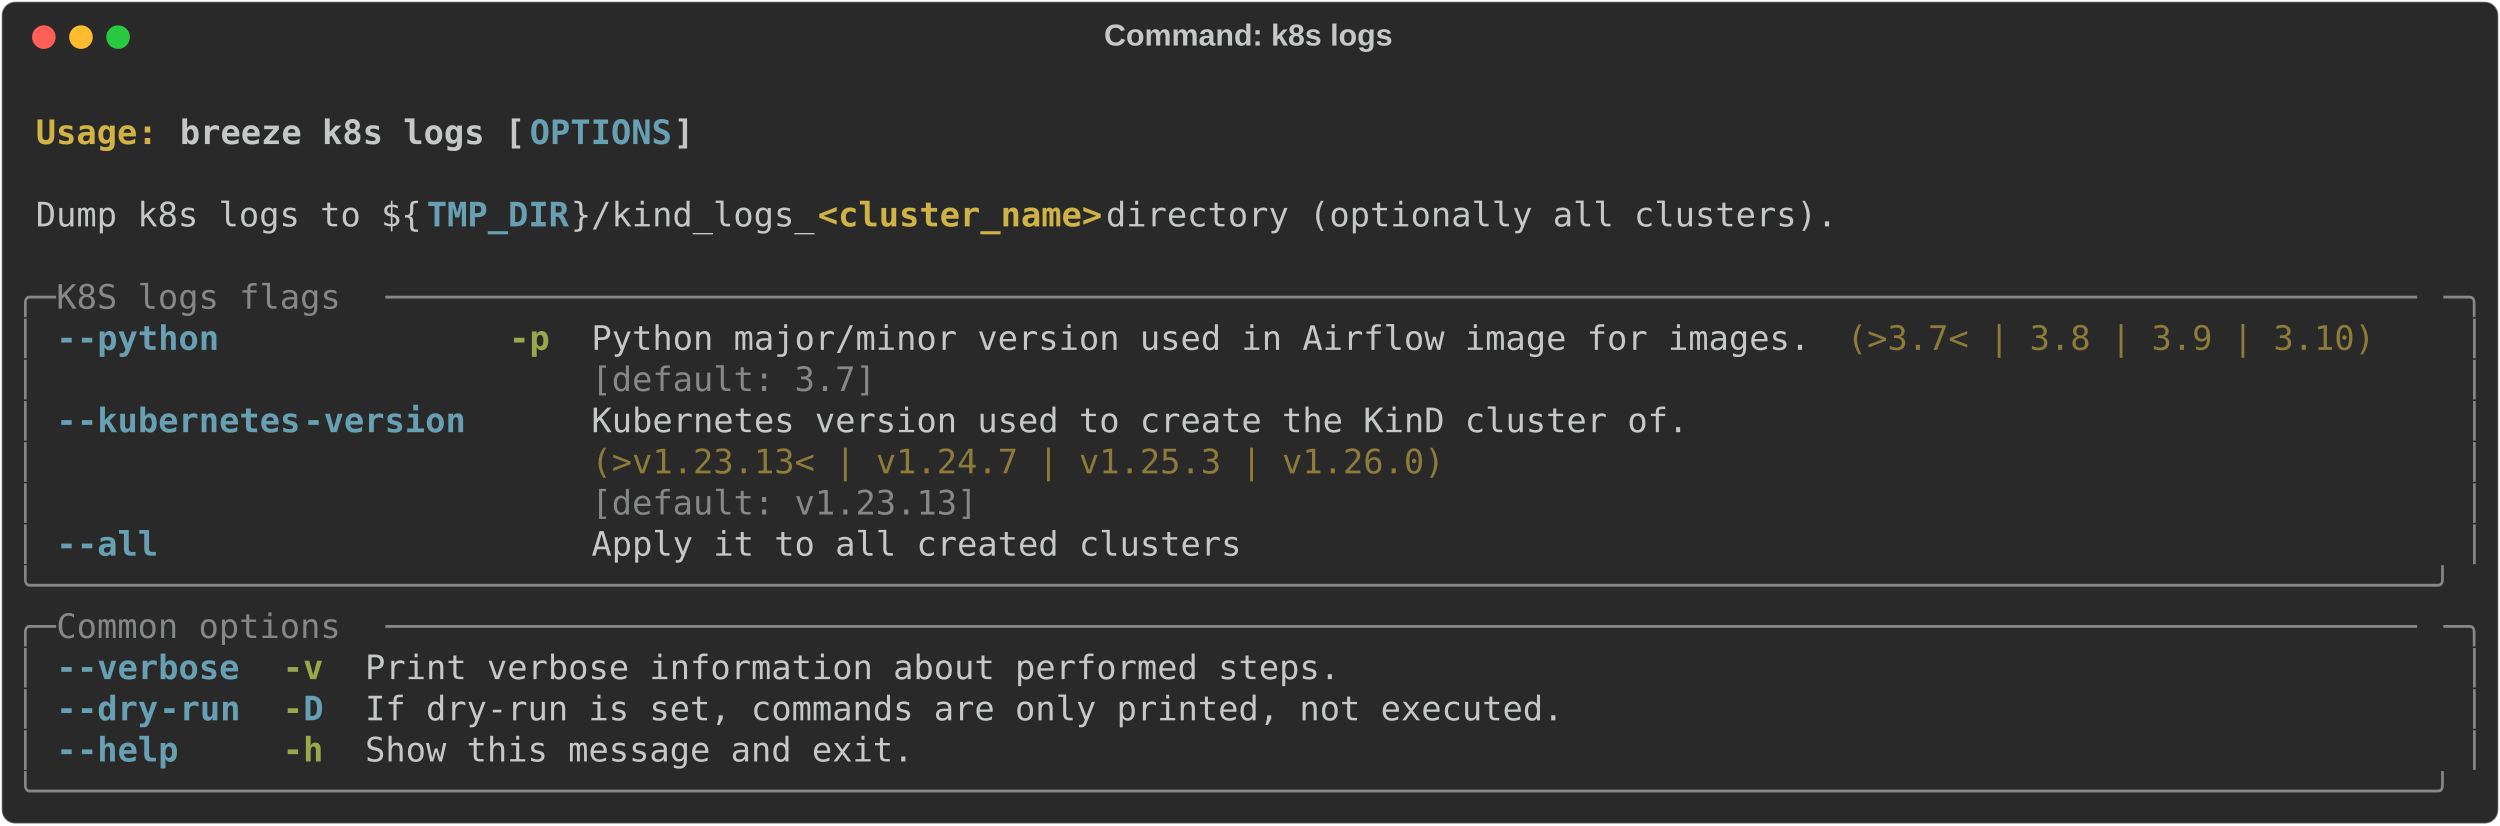
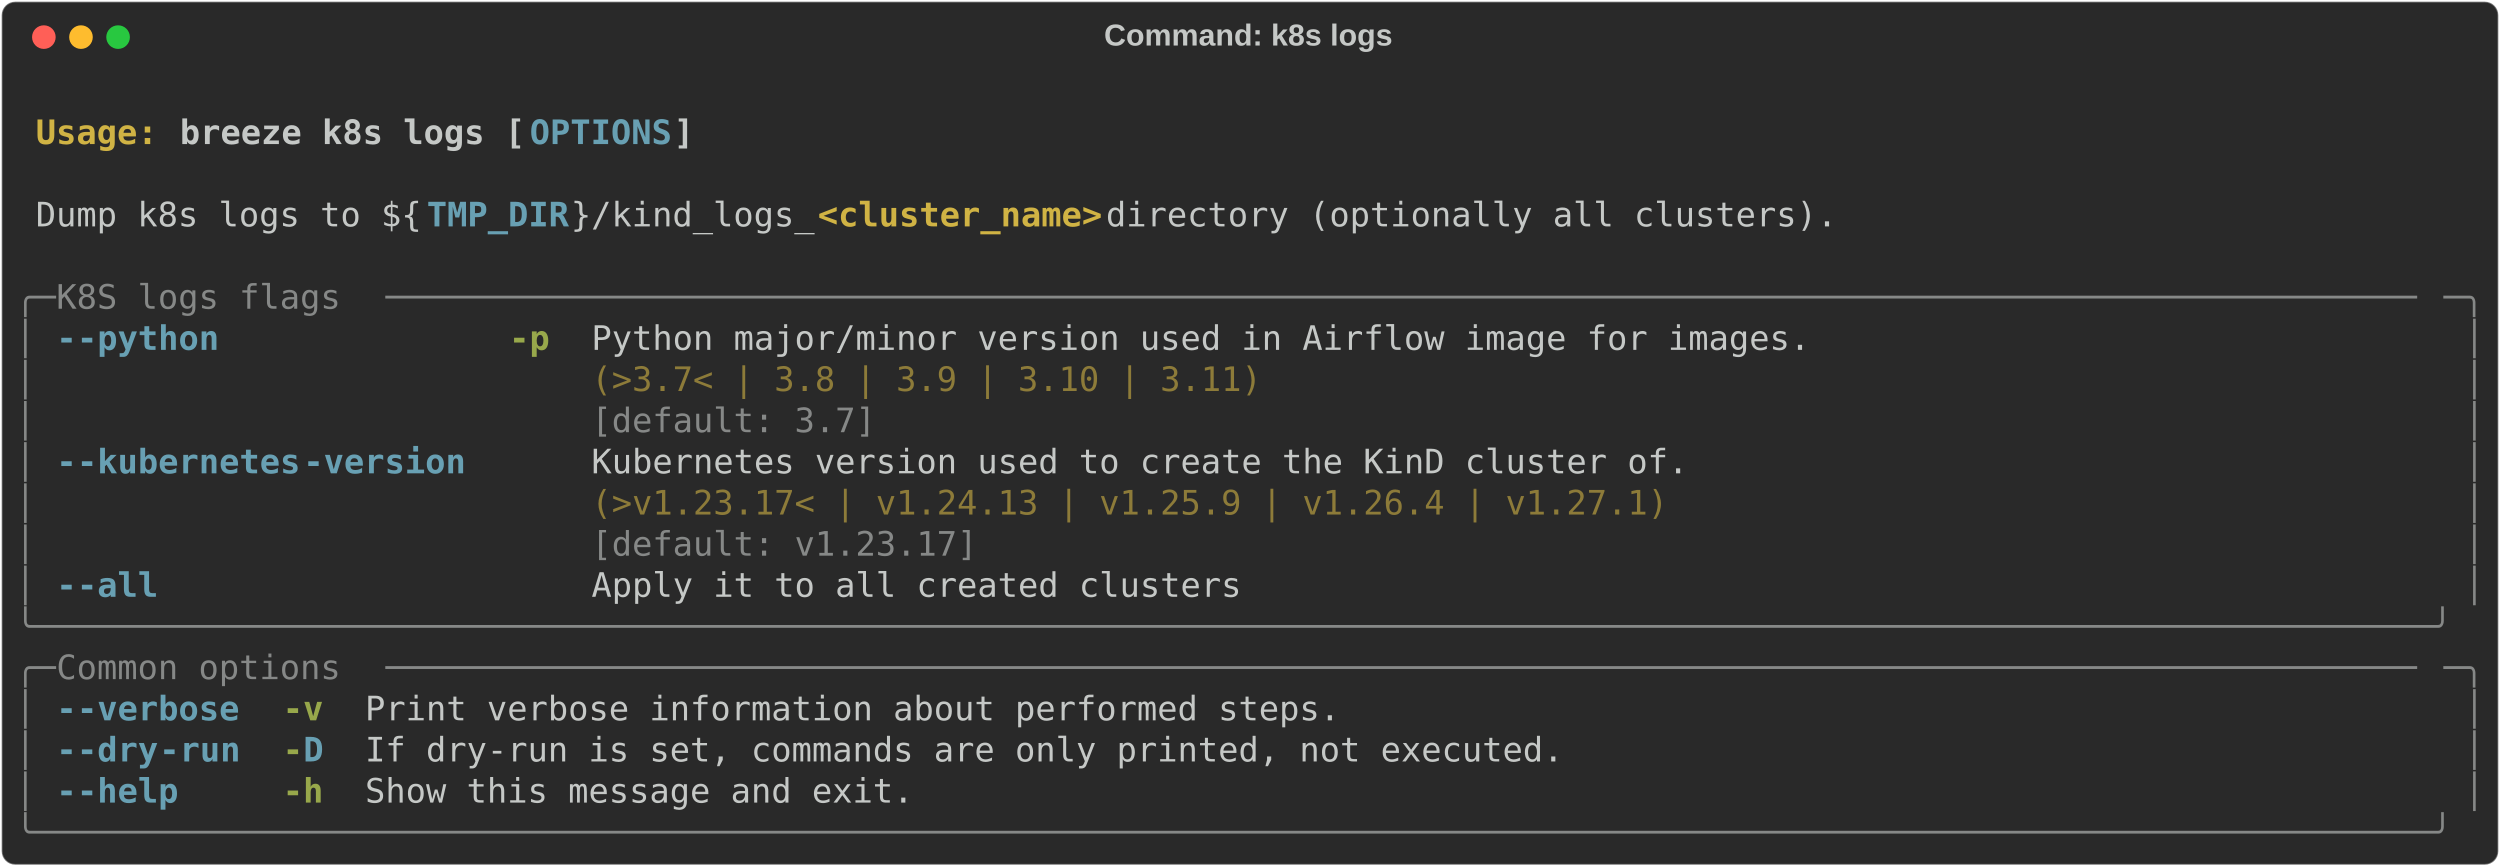
- <svg xmlns="http://www.w3.org/2000/svg" class="rich-terminal" viewBox="0 0 1482 489.2">
+ <svg xmlns="http://www.w3.org/2000/svg" class="rich-terminal" viewBox="0 0 1482 513.6">
  <style>

    @font-face {
        font-family: "Fira Code";
        src: local("FiraCode-Regular"),
                url("https://cdnjs.cloudflare.com/ajax/libs/firacode/6.2.0/woff2/FiraCode-Regular.woff2") format("woff2"),
                url("https://cdnjs.cloudflare.com/ajax/libs/firacode/6.2.0/woff/FiraCode-Regular.woff") format("woff");
        font-style: normal;
        font-weight: 400;
    }
    @font-face {
        font-family: "Fira Code";
        src: local("FiraCode-Bold"),
                url("https://cdnjs.cloudflare.com/ajax/libs/firacode/6.2.0/woff2/FiraCode-Bold.woff2") format("woff2"),
                url("https://cdnjs.cloudflare.com/ajax/libs/firacode/6.2.0/woff/FiraCode-Bold.woff") format("woff");
        font-style: bold;
        font-weight: 700;
    }

    .breeze-k8s-logs-matrix {
        font-family: Fira Code, monospace;
        font-size: 20px;
        line-height: 24.4px;
        font-variant-east-asian: full-width;
    }

    .breeze-k8s-logs-title {
        font-size: 18px;
        font-weight: bold;
        font-family: arial;
    }

    .breeze-k8s-logs-r1 { fill: #c5c8c6;font-weight: bold }
.breeze-k8s-logs-r2 { fill: #c5c8c6 }
.breeze-k8s-logs-r3 { fill: #d0b344;font-weight: bold }
.breeze-k8s-logs-r4 { fill: #68a0b3;font-weight: bold }
.breeze-k8s-logs-r5 { fill: #868887 }
.breeze-k8s-logs-r6 { fill: #98a84b;font-weight: bold }
.breeze-k8s-logs-r7 { fill: #8d7b39 }
    </style>
  <defs>
    <clipPath id="breeze-k8s-logs-clip-terminal">
-       <rect x="0" y="0" width="1463.0" height="438.2" />
+       <rect x="0" y="0" width="1463.0" height="462.6" />
    </clipPath>
    <clipPath id="breeze-k8s-logs-line-0">
      <rect x="0" y="1.5" width="1464" height="24.65" />
    </clipPath>
    <clipPath id="breeze-k8s-logs-line-1">
      <rect x="0" y="25.9" width="1464" height="24.65" />
    </clipPath>
    <clipPath id="breeze-k8s-logs-line-2">
      <rect x="0" y="50.3" width="1464" height="24.65" />
    </clipPath>
    <clipPath id="breeze-k8s-logs-line-3">
      <rect x="0" y="74.7" width="1464" height="24.65" />
    </clipPath>
    <clipPath id="breeze-k8s-logs-line-4">
      <rect x="0" y="99.1" width="1464" height="24.65" />
    </clipPath>
    <clipPath id="breeze-k8s-logs-line-5">
      <rect x="0" y="123.5" width="1464" height="24.65" />
    </clipPath>
    <clipPath id="breeze-k8s-logs-line-6">
      <rect x="0" y="147.9" width="1464" height="24.65" />
    </clipPath>
    <clipPath id="breeze-k8s-logs-line-7">
      <rect x="0" y="172.3" width="1464" height="24.65" />
    </clipPath>
    <clipPath id="breeze-k8s-logs-line-8">
      <rect x="0" y="196.7" width="1464" height="24.65" />
    </clipPath>
    <clipPath id="breeze-k8s-logs-line-9">
      <rect x="0" y="221.1" width="1464" height="24.65" />
    </clipPath>
    <clipPath id="breeze-k8s-logs-line-10">
      <rect x="0" y="245.5" width="1464" height="24.65" />
    </clipPath>
    <clipPath id="breeze-k8s-logs-line-11">
      <rect x="0" y="269.9" width="1464" height="24.65" />
    </clipPath>
    <clipPath id="breeze-k8s-logs-line-12">
      <rect x="0" y="294.3" width="1464" height="24.65" />
    </clipPath>
    <clipPath id="breeze-k8s-logs-line-13">
      <rect x="0" y="318.7" width="1464" height="24.65" />
    </clipPath>
    <clipPath id="breeze-k8s-logs-line-14">
      <rect x="0" y="343.1" width="1464" height="24.65" />
    </clipPath>
    <clipPath id="breeze-k8s-logs-line-15">
      <rect x="0" y="367.5" width="1464" height="24.65" />
    </clipPath>
    <clipPath id="breeze-k8s-logs-line-16">
      <rect x="0" y="391.9" width="1464" height="24.65" />
    </clipPath>
+     <clipPath id="breeze-k8s-logs-line-17">
+       <rect x="0" y="416.3" width="1464" height="24.65" />
+     </clipPath>
  </defs>
-   <rect fill="#292929" stroke="rgba(255,255,255,0.35)" stroke-width="1" x="1" y="1" width="1480" height="487.2" rx="8" />
+   <rect fill="#292929" stroke="rgba(255,255,255,0.35)" stroke-width="1" x="1" y="1" width="1480" height="511.6" rx="8" />
  <text class="breeze-k8s-logs-title" fill="#c5c8c6" text-anchor="middle" x="740" y="27">Command: k8s logs</text>
  <g transform="translate(26,22)">
    <circle cx="0" cy="0" r="7" fill="#ff5f57" />
    <circle cx="22" cy="0" r="7" fill="#febc2e" />
    <circle cx="44" cy="0" r="7" fill="#28c840" />
  </g>
  <g transform="translate(9, 41)" clip-path="url(#breeze-k8s-logs-clip-terminal)">
    <g class="breeze-k8s-logs-matrix">
      <text class="breeze-k8s-logs-r2" x="1464" y="20" textLength="12.2" clip-path="url(#breeze-k8s-logs-line-0)">
</text>
      <text class="breeze-k8s-logs-r3" x="12.2" y="44.4" textLength="85.4" clip-path="url(#breeze-k8s-logs-line-1)">Usage: </text>
      <text class="breeze-k8s-logs-r1" x="97.6" y="44.4" textLength="207.4" clip-path="url(#breeze-k8s-logs-line-1)">breeze k8s logs [</text>
      <text class="breeze-k8s-logs-r4" x="305" y="44.4" textLength="85.4" clip-path="url(#breeze-k8s-logs-line-1)">OPTIONS</text>
      <text class="breeze-k8s-logs-r1" x="390.4" y="44.4" textLength="12.2" clip-path="url(#breeze-k8s-logs-line-1)">]</text>
      <text class="breeze-k8s-logs-r2" x="1464" y="44.4" textLength="12.2" clip-path="url(#breeze-k8s-logs-line-1)">
</text>
      <text class="breeze-k8s-logs-r2" x="1464" y="68.8" textLength="12.2" clip-path="url(#breeze-k8s-logs-line-2)">
</text>
      <text class="breeze-k8s-logs-r2" x="12.2" y="93.2" textLength="231.8" clip-path="url(#breeze-k8s-logs-line-3)">Dump k8s logs to ${</text>
      <text class="breeze-k8s-logs-r4" x="244" y="93.2" textLength="85.4" clip-path="url(#breeze-k8s-logs-line-3)">TMP_DIR</text>
      <text class="breeze-k8s-logs-r2" x="329.4" y="93.2" textLength="146.4" clip-path="url(#breeze-k8s-logs-line-3)">}/kind_logs_</text>
      <text class="breeze-k8s-logs-r3" x="475.8" y="93.2" textLength="170.8" clip-path="url(#breeze-k8s-logs-line-3)">&lt;cluster_name&gt;</text>
      <text class="breeze-k8s-logs-r2" x="646.6" y="93.2" textLength="451.4" clip-path="url(#breeze-k8s-logs-line-3)"> directory (optionally all clusters).</text>
      <text class="breeze-k8s-logs-r2" x="1464" y="93.2" textLength="12.2" clip-path="url(#breeze-k8s-logs-line-3)">
</text>
      <text class="breeze-k8s-logs-r2" x="1464" y="117.6" textLength="12.2" clip-path="url(#breeze-k8s-logs-line-4)">
</text>
      <text class="breeze-k8s-logs-r5" x="0" y="142" textLength="24.4" clip-path="url(#breeze-k8s-logs-line-5)">╭─</text>
      <text class="breeze-k8s-logs-r5" x="24.4" y="142" textLength="195.2" clip-path="url(#breeze-k8s-logs-line-5)"> K8S logs flags </text>
      <text class="breeze-k8s-logs-r5" x="219.6" y="142" textLength="1220" clip-path="url(#breeze-k8s-logs-line-5)">────────────────────────────────────────────────────────────────────────────────────────────────────</text>
      <text class="breeze-k8s-logs-r5" x="1439.6" y="142" textLength="24.4" clip-path="url(#breeze-k8s-logs-line-5)">─╮</text>
      <text class="breeze-k8s-logs-r2" x="1464" y="142" textLength="12.2" clip-path="url(#breeze-k8s-logs-line-5)">
</text>
      <text class="breeze-k8s-logs-r5" x="0" y="166.4" textLength="12.2" clip-path="url(#breeze-k8s-logs-line-6)">│</text>
      <text class="breeze-k8s-logs-r4" x="24.4" y="166.4" textLength="12.2" clip-path="url(#breeze-k8s-logs-line-6)">-</text>
      <text class="breeze-k8s-logs-r4" x="36.6" y="166.4" textLength="85.4" clip-path="url(#breeze-k8s-logs-line-6)">-python</text>
      <text class="breeze-k8s-logs-r6" x="292.8" y="166.4" textLength="24.4" clip-path="url(#breeze-k8s-logs-line-6)">-p</text>
      <text class="breeze-k8s-logs-r2" x="341.6" y="166.4" textLength="732" clip-path="url(#breeze-k8s-logs-line-6)">Python major/minor version used in Airflow image for images.</text>
-       <text class="breeze-k8s-logs-r7" x="1085.8" y="166.4" textLength="317.2" clip-path="url(#breeze-k8s-logs-line-6)">(&gt;3.7&lt; | 3.8 | 3.9 | 3.10)</text>
      <text class="breeze-k8s-logs-r5" x="1451.8" y="166.4" textLength="12.2" clip-path="url(#breeze-k8s-logs-line-6)">│</text>
      <text class="breeze-k8s-logs-r2" x="1464" y="166.4" textLength="12.2" clip-path="url(#breeze-k8s-logs-line-6)">
</text>
      <text class="breeze-k8s-logs-r5" x="0" y="190.8" textLength="12.2" clip-path="url(#breeze-k8s-logs-line-7)">│</text>
-       <text class="breeze-k8s-logs-r5" x="341.6" y="190.8" textLength="732" clip-path="url(#breeze-k8s-logs-line-7)">[default: 3.7]                                              </text>
+       <text class="breeze-k8s-logs-r7" x="341.6" y="190.8" textLength="732" clip-path="url(#breeze-k8s-logs-line-7)">(&gt;3.7&lt; | 3.8 | 3.9 | 3.10 | 3.11)                           </text>
      <text class="breeze-k8s-logs-r5" x="1451.8" y="190.8" textLength="12.2" clip-path="url(#breeze-k8s-logs-line-7)">│</text>
      <text class="breeze-k8s-logs-r2" x="1464" y="190.8" textLength="12.2" clip-path="url(#breeze-k8s-logs-line-7)">
</text>
      <text class="breeze-k8s-logs-r5" x="0" y="215.2" textLength="12.2" clip-path="url(#breeze-k8s-logs-line-8)">│</text>
-       <text class="breeze-k8s-logs-r4" x="24.4" y="215.2" textLength="12.2" clip-path="url(#breeze-k8s-logs-line-8)">-</text>
-       <text class="breeze-k8s-logs-r4" x="36.6" y="215.2" textLength="134.2" clip-path="url(#breeze-k8s-logs-line-8)">-kubernetes</text>
-       <text class="breeze-k8s-logs-r4" x="170.8" y="215.2" textLength="97.6" clip-path="url(#breeze-k8s-logs-line-8)">-version</text>
-       <text class="breeze-k8s-logs-r2" x="341.6" y="215.2" textLength="658.8" clip-path="url(#breeze-k8s-logs-line-8)">Kubernetes version used to create the KinD cluster of.</text>
+       <text class="breeze-k8s-logs-r5" x="341.6" y="215.2" textLength="732" clip-path="url(#breeze-k8s-logs-line-8)">[default: 3.7]                                              </text>
      <text class="breeze-k8s-logs-r5" x="1451.8" y="215.2" textLength="12.2" clip-path="url(#breeze-k8s-logs-line-8)">│</text>
      <text class="breeze-k8s-logs-r2" x="1464" y="215.2" textLength="12.2" clip-path="url(#breeze-k8s-logs-line-8)">
</text>
      <text class="breeze-k8s-logs-r5" x="0" y="239.6" textLength="12.2" clip-path="url(#breeze-k8s-logs-line-9)">│</text>
-       <text class="breeze-k8s-logs-r7" x="341.6" y="239.6" textLength="658.8" clip-path="url(#breeze-k8s-logs-line-9)">(&gt;v1.23.13&lt; | v1.24.7 | v1.25.3 | v1.26.0)            </text>
+       <text class="breeze-k8s-logs-r4" x="24.4" y="239.6" textLength="12.2" clip-path="url(#breeze-k8s-logs-line-9)">-</text>
+       <text class="breeze-k8s-logs-r4" x="36.6" y="239.6" textLength="134.2" clip-path="url(#breeze-k8s-logs-line-9)">-kubernetes</text>
+       <text class="breeze-k8s-logs-r4" x="170.8" y="239.6" textLength="97.6" clip-path="url(#breeze-k8s-logs-line-9)">-version</text>
+       <text class="breeze-k8s-logs-r2" x="341.6" y="239.6" textLength="658.8" clip-path="url(#breeze-k8s-logs-line-9)">Kubernetes version used to create the KinD cluster of.</text>
      <text class="breeze-k8s-logs-r5" x="1451.8" y="239.6" textLength="12.2" clip-path="url(#breeze-k8s-logs-line-9)">│</text>
      <text class="breeze-k8s-logs-r2" x="1464" y="239.6" textLength="12.2" clip-path="url(#breeze-k8s-logs-line-9)">
</text>
      <text class="breeze-k8s-logs-r5" x="0" y="264" textLength="12.2" clip-path="url(#breeze-k8s-logs-line-10)">│</text>
-       <text class="breeze-k8s-logs-r5" x="341.6" y="264" textLength="658.8" clip-path="url(#breeze-k8s-logs-line-10)">[default: v1.23.13]                                   </text>
+       <text class="breeze-k8s-logs-r7" x="341.6" y="264" textLength="658.8" clip-path="url(#breeze-k8s-logs-line-10)">(&gt;v1.23.17&lt; | v1.24.13 | v1.25.9 | v1.26.4 | v1.27.1) </text>
      <text class="breeze-k8s-logs-r5" x="1451.8" y="264" textLength="12.2" clip-path="url(#breeze-k8s-logs-line-10)">│</text>
      <text class="breeze-k8s-logs-r2" x="1464" y="264" textLength="12.2" clip-path="url(#breeze-k8s-logs-line-10)">
</text>
      <text class="breeze-k8s-logs-r5" x="0" y="288.4" textLength="12.2" clip-path="url(#breeze-k8s-logs-line-11)">│</text>
-       <text class="breeze-k8s-logs-r4" x="24.4" y="288.4" textLength="12.2" clip-path="url(#breeze-k8s-logs-line-11)">-</text>
-       <text class="breeze-k8s-logs-r4" x="36.6" y="288.4" textLength="48.8" clip-path="url(#breeze-k8s-logs-line-11)">-all</text>
-       <text class="breeze-k8s-logs-r2" x="341.6" y="288.4" textLength="390.4" clip-path="url(#breeze-k8s-logs-line-11)">Apply it to all created clusters</text>
+       <text class="breeze-k8s-logs-r5" x="341.6" y="288.4" textLength="658.8" clip-path="url(#breeze-k8s-logs-line-11)">[default: v1.23.17]                                   </text>
      <text class="breeze-k8s-logs-r5" x="1451.8" y="288.4" textLength="12.2" clip-path="url(#breeze-k8s-logs-line-11)">│</text>
      <text class="breeze-k8s-logs-r2" x="1464" y="288.4" textLength="12.2" clip-path="url(#breeze-k8s-logs-line-11)">
</text>
-       <text class="breeze-k8s-logs-r5" x="0" y="312.8" textLength="1464" clip-path="url(#breeze-k8s-logs-line-12)">╰──────────────────────────────────────────────────────────────────────────────────────────────────────────────────────╯</text>
+       <text class="breeze-k8s-logs-r5" x="0" y="312.8" textLength="12.2" clip-path="url(#breeze-k8s-logs-line-12)">│</text>
+       <text class="breeze-k8s-logs-r4" x="24.4" y="312.8" textLength="12.2" clip-path="url(#breeze-k8s-logs-line-12)">-</text>
+       <text class="breeze-k8s-logs-r4" x="36.6" y="312.8" textLength="48.8" clip-path="url(#breeze-k8s-logs-line-12)">-all</text>
+       <text class="breeze-k8s-logs-r2" x="341.6" y="312.8" textLength="390.4" clip-path="url(#breeze-k8s-logs-line-12)">Apply it to all created clusters</text>
+       <text class="breeze-k8s-logs-r5" x="1451.8" y="312.8" textLength="12.2" clip-path="url(#breeze-k8s-logs-line-12)">│</text>
      <text class="breeze-k8s-logs-r2" x="1464" y="312.8" textLength="12.2" clip-path="url(#breeze-k8s-logs-line-12)">
</text>
-       <text class="breeze-k8s-logs-r5" x="0" y="337.2" textLength="24.4" clip-path="url(#breeze-k8s-logs-line-13)">╭─</text>
-       <text class="breeze-k8s-logs-r5" x="24.4" y="337.2" textLength="195.2" clip-path="url(#breeze-k8s-logs-line-13)"> Common options </text>
-       <text class="breeze-k8s-logs-r5" x="219.6" y="337.2" textLength="1220" clip-path="url(#breeze-k8s-logs-line-13)">────────────────────────────────────────────────────────────────────────────────────────────────────</text>
-       <text class="breeze-k8s-logs-r5" x="1439.6" y="337.2" textLength="24.4" clip-path="url(#breeze-k8s-logs-line-13)">─╮</text>
+       <text class="breeze-k8s-logs-r5" x="0" y="337.2" textLength="1464" clip-path="url(#breeze-k8s-logs-line-13)">╰──────────────────────────────────────────────────────────────────────────────────────────────────────────────────────╯</text>
      <text class="breeze-k8s-logs-r2" x="1464" y="337.2" textLength="12.2" clip-path="url(#breeze-k8s-logs-line-13)">
</text>
-       <text class="breeze-k8s-logs-r5" x="0" y="361.6" textLength="12.2" clip-path="url(#breeze-k8s-logs-line-14)">│</text>
-       <text class="breeze-k8s-logs-r4" x="24.4" y="361.6" textLength="12.2" clip-path="url(#breeze-k8s-logs-line-14)">-</text>
-       <text class="breeze-k8s-logs-r4" x="36.6" y="361.6" textLength="97.6" clip-path="url(#breeze-k8s-logs-line-14)">-verbose</text>
-       <text class="breeze-k8s-logs-r6" x="158.6" y="361.6" textLength="24.4" clip-path="url(#breeze-k8s-logs-line-14)">-v</text>
-       <text class="breeze-k8s-logs-r2" x="207.4" y="361.6" textLength="585.6" clip-path="url(#breeze-k8s-logs-line-14)">Print verbose information about performed steps.</text>
-       <text class="breeze-k8s-logs-r5" x="1451.8" y="361.6" textLength="12.2" clip-path="url(#breeze-k8s-logs-line-14)">│</text>
+       <text class="breeze-k8s-logs-r5" x="0" y="361.6" textLength="24.4" clip-path="url(#breeze-k8s-logs-line-14)">╭─</text>
+       <text class="breeze-k8s-logs-r5" x="24.4" y="361.6" textLength="195.2" clip-path="url(#breeze-k8s-logs-line-14)"> Common options </text>
+       <text class="breeze-k8s-logs-r5" x="219.6" y="361.6" textLength="1220" clip-path="url(#breeze-k8s-logs-line-14)">────────────────────────────────────────────────────────────────────────────────────────────────────</text>
+       <text class="breeze-k8s-logs-r5" x="1439.6" y="361.6" textLength="24.4" clip-path="url(#breeze-k8s-logs-line-14)">─╮</text>
      <text class="breeze-k8s-logs-r2" x="1464" y="361.6" textLength="12.2" clip-path="url(#breeze-k8s-logs-line-14)">
</text>
      <text class="breeze-k8s-logs-r5" x="0" y="386" textLength="12.2" clip-path="url(#breeze-k8s-logs-line-15)">│</text>
      <text class="breeze-k8s-logs-r4" x="24.4" y="386" textLength="12.2" clip-path="url(#breeze-k8s-logs-line-15)">-</text>
-       <text class="breeze-k8s-logs-r4" x="36.6" y="386" textLength="48.8" clip-path="url(#breeze-k8s-logs-line-15)">-dry</text>
-       <text class="breeze-k8s-logs-r4" x="85.4" y="386" textLength="48.8" clip-path="url(#breeze-k8s-logs-line-15)">-run</text>
-       <text class="breeze-k8s-logs-r6" x="158.6" y="386" textLength="12.2" clip-path="url(#breeze-k8s-logs-line-15)">-</text>
-       <text class="breeze-k8s-logs-r4" x="170.8" y="386" textLength="12.2" clip-path="url(#breeze-k8s-logs-line-15)">D</text>
-       <text class="breeze-k8s-logs-r2" x="207.4" y="386" textLength="719.8" clip-path="url(#breeze-k8s-logs-line-15)">If dry-run is set, commands are only printed, not executed.</text>
+       <text class="breeze-k8s-logs-r4" x="36.6" y="386" textLength="97.6" clip-path="url(#breeze-k8s-logs-line-15)">-verbose</text>
+       <text class="breeze-k8s-logs-r6" x="158.6" y="386" textLength="24.4" clip-path="url(#breeze-k8s-logs-line-15)">-v</text>
+       <text class="breeze-k8s-logs-r2" x="207.4" y="386" textLength="585.6" clip-path="url(#breeze-k8s-logs-line-15)">Print verbose information about performed steps.</text>
      <text class="breeze-k8s-logs-r5" x="1451.8" y="386" textLength="12.2" clip-path="url(#breeze-k8s-logs-line-15)">│</text>
      <text class="breeze-k8s-logs-r2" x="1464" y="386" textLength="12.2" clip-path="url(#breeze-k8s-logs-line-15)">
</text>
      <text class="breeze-k8s-logs-r5" x="0" y="410.4" textLength="12.2" clip-path="url(#breeze-k8s-logs-line-16)">│</text>
      <text class="breeze-k8s-logs-r4" x="24.4" y="410.4" textLength="12.2" clip-path="url(#breeze-k8s-logs-line-16)">-</text>
-       <text class="breeze-k8s-logs-r4" x="36.6" y="410.4" textLength="61" clip-path="url(#breeze-k8s-logs-line-16)">-help</text>
-       <text class="breeze-k8s-logs-r6" x="158.6" y="410.4" textLength="24.4" clip-path="url(#breeze-k8s-logs-line-16)">-h</text>
-       <text class="breeze-k8s-logs-r2" x="207.4" y="410.4" textLength="329.4" clip-path="url(#breeze-k8s-logs-line-16)">Show this message and exit.</text>
+       <text class="breeze-k8s-logs-r4" x="36.6" y="410.4" textLength="48.8" clip-path="url(#breeze-k8s-logs-line-16)">-dry</text>
+       <text class="breeze-k8s-logs-r4" x="85.4" y="410.4" textLength="48.8" clip-path="url(#breeze-k8s-logs-line-16)">-run</text>
+       <text class="breeze-k8s-logs-r6" x="158.6" y="410.4" textLength="12.2" clip-path="url(#breeze-k8s-logs-line-16)">-</text>
+       <text class="breeze-k8s-logs-r4" x="170.8" y="410.4" textLength="12.2" clip-path="url(#breeze-k8s-logs-line-16)">D</text>
+       <text class="breeze-k8s-logs-r2" x="207.4" y="410.4" textLength="719.8" clip-path="url(#breeze-k8s-logs-line-16)">If dry-run is set, commands are only printed, not executed.</text>
      <text class="breeze-k8s-logs-r5" x="1451.8" y="410.4" textLength="12.2" clip-path="url(#breeze-k8s-logs-line-16)">│</text>
      <text class="breeze-k8s-logs-r2" x="1464" y="410.4" textLength="12.2" clip-path="url(#breeze-k8s-logs-line-16)">
</text>
-       <text class="breeze-k8s-logs-r5" x="0" y="434.8" textLength="1464" clip-path="url(#breeze-k8s-logs-line-17)">╰──────────────────────────────────────────────────────────────────────────────────────────────────────────────────────╯</text>
+       <text class="breeze-k8s-logs-r5" x="0" y="434.8" textLength="12.2" clip-path="url(#breeze-k8s-logs-line-17)">│</text>
+       <text class="breeze-k8s-logs-r4" x="24.4" y="434.8" textLength="12.2" clip-path="url(#breeze-k8s-logs-line-17)">-</text>
+       <text class="breeze-k8s-logs-r4" x="36.6" y="434.8" textLength="61" clip-path="url(#breeze-k8s-logs-line-17)">-help</text>
+       <text class="breeze-k8s-logs-r6" x="158.6" y="434.8" textLength="24.4" clip-path="url(#breeze-k8s-logs-line-17)">-h</text>
+       <text class="breeze-k8s-logs-r2" x="207.4" y="434.8" textLength="329.4" clip-path="url(#breeze-k8s-logs-line-17)">Show this message and exit.</text>
+       <text class="breeze-k8s-logs-r5" x="1451.8" y="434.8" textLength="12.2" clip-path="url(#breeze-k8s-logs-line-17)">│</text>
      <text class="breeze-k8s-logs-r2" x="1464" y="434.8" textLength="12.2" clip-path="url(#breeze-k8s-logs-line-17)">
+ </text>
+       <text class="breeze-k8s-logs-r5" x="0" y="459.2" textLength="1464" clip-path="url(#breeze-k8s-logs-line-18)">╰──────────────────────────────────────────────────────────────────────────────────────────────────────────────────────╯</text>
+       <text class="breeze-k8s-logs-r2" x="1464" y="459.2" textLength="12.2" clip-path="url(#breeze-k8s-logs-line-18)">
</text>
    </g>
  </g>
</svg>
